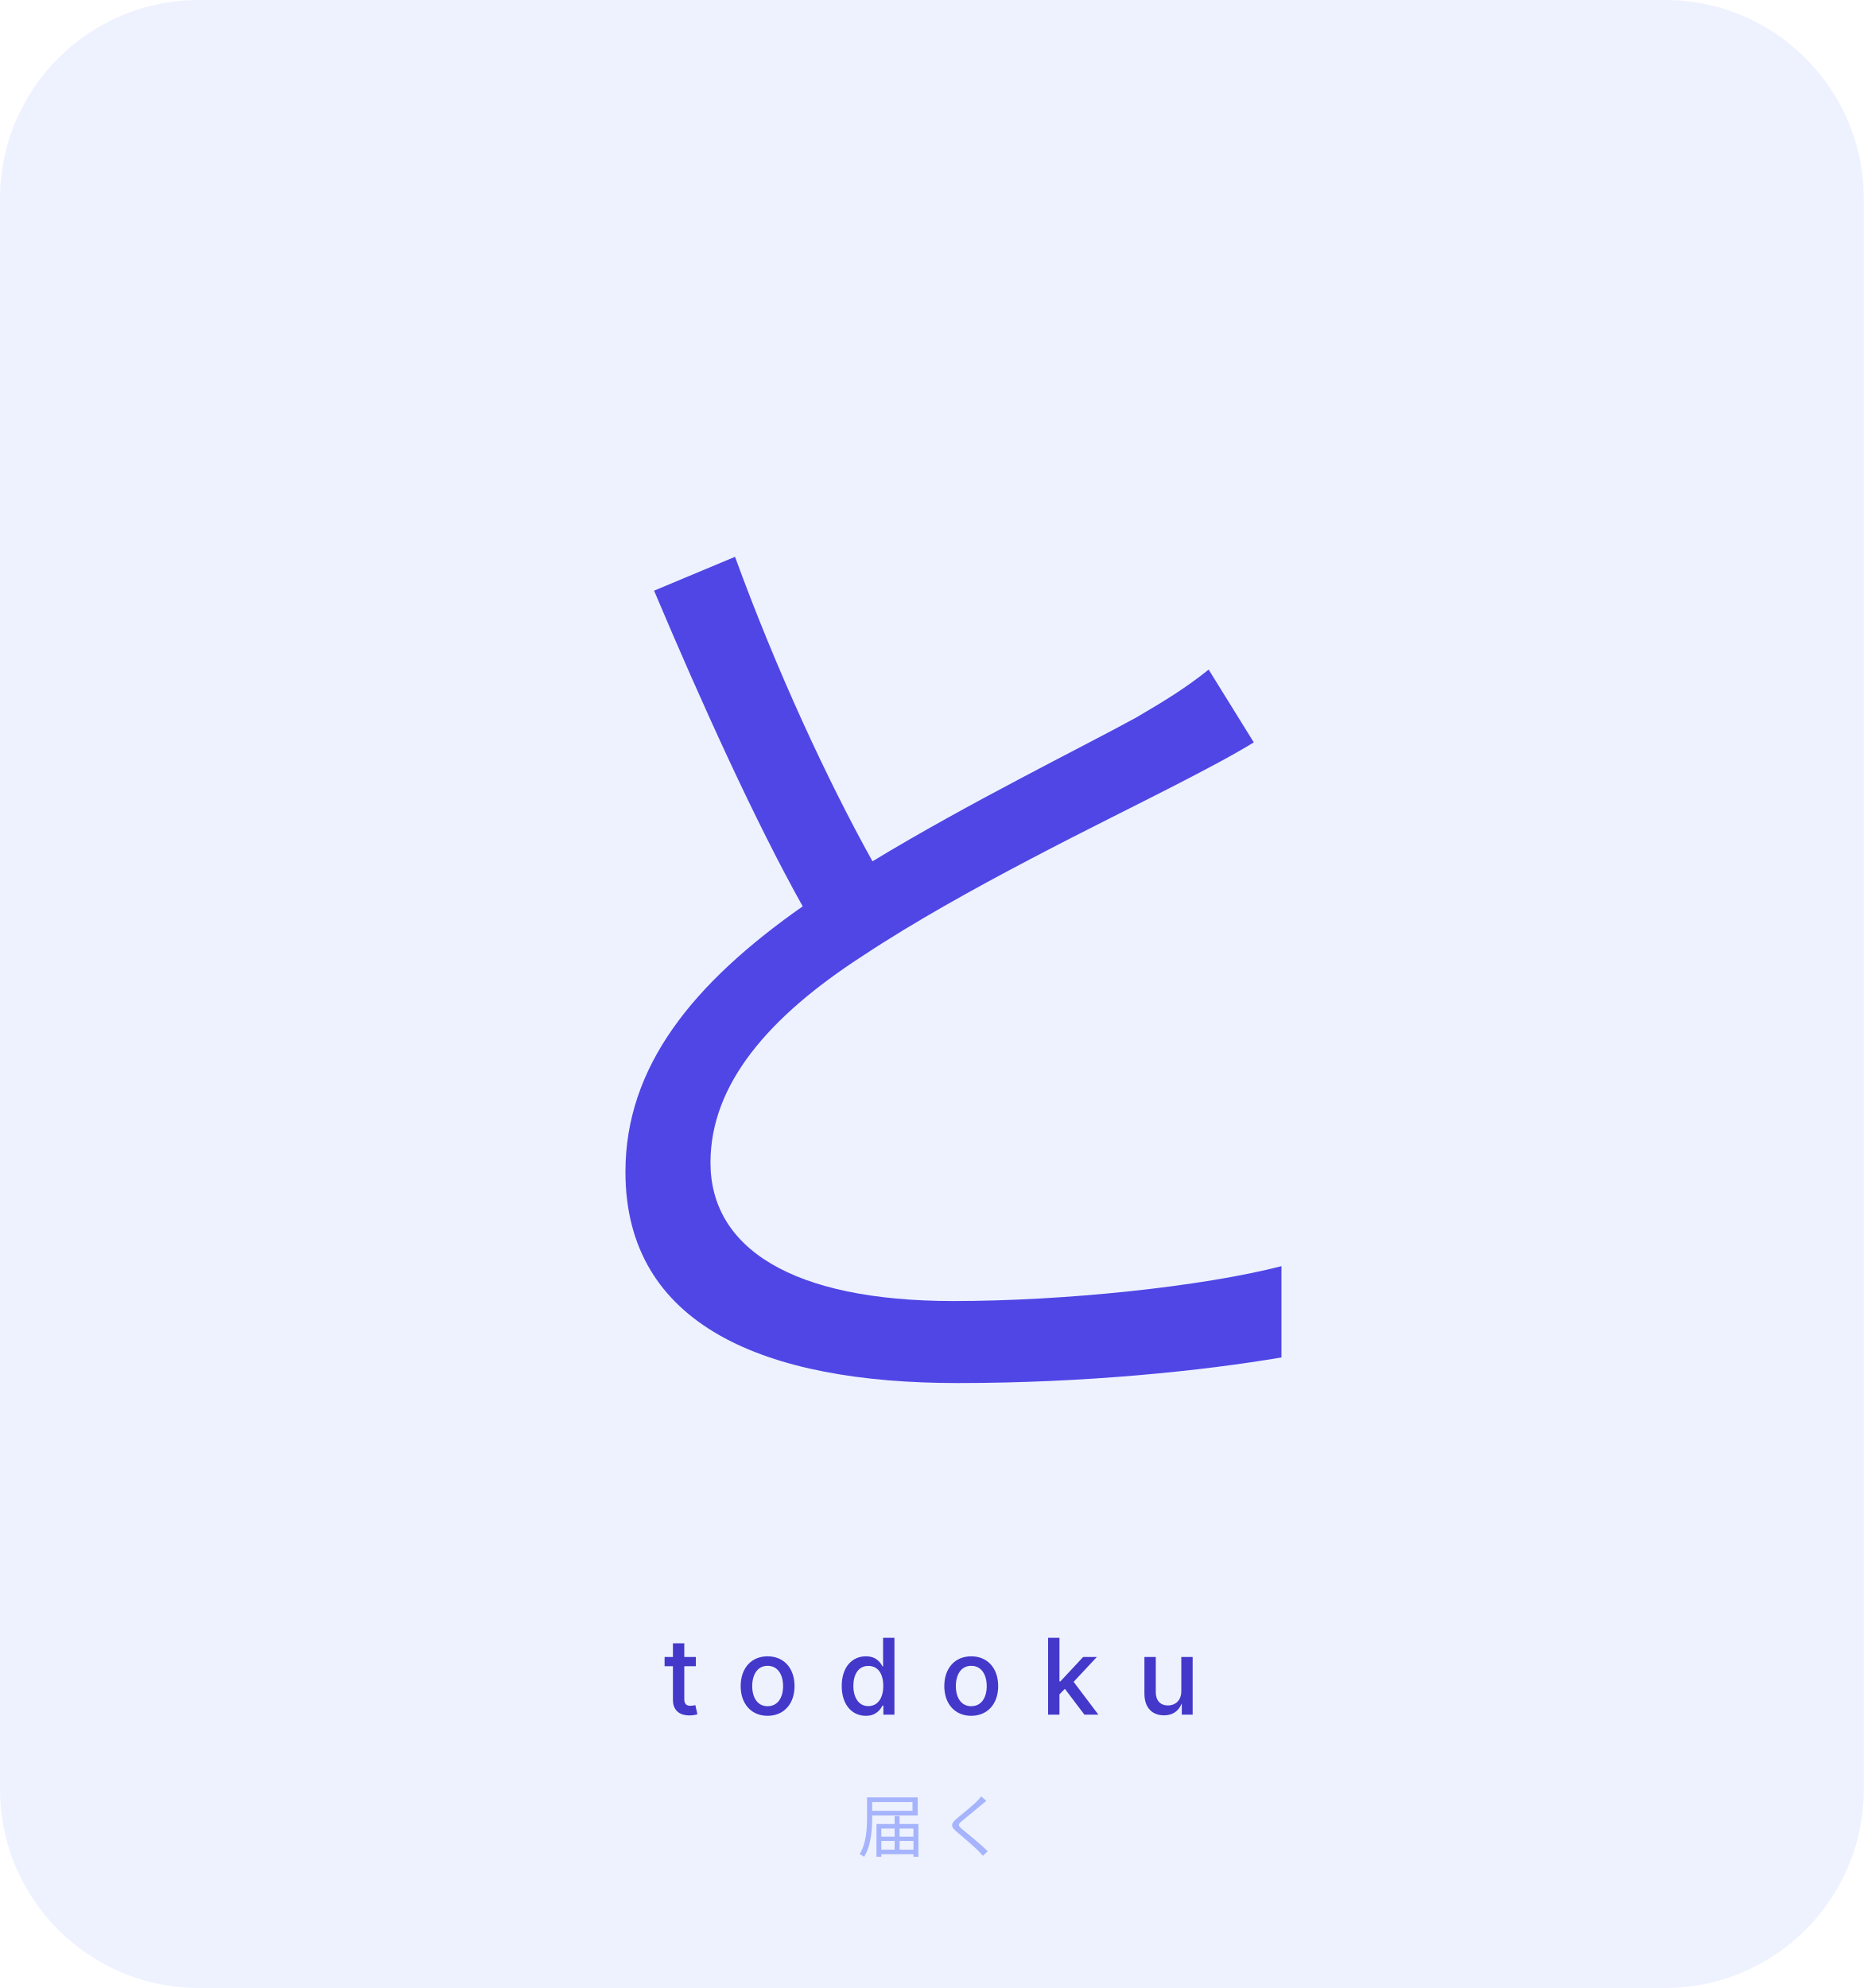
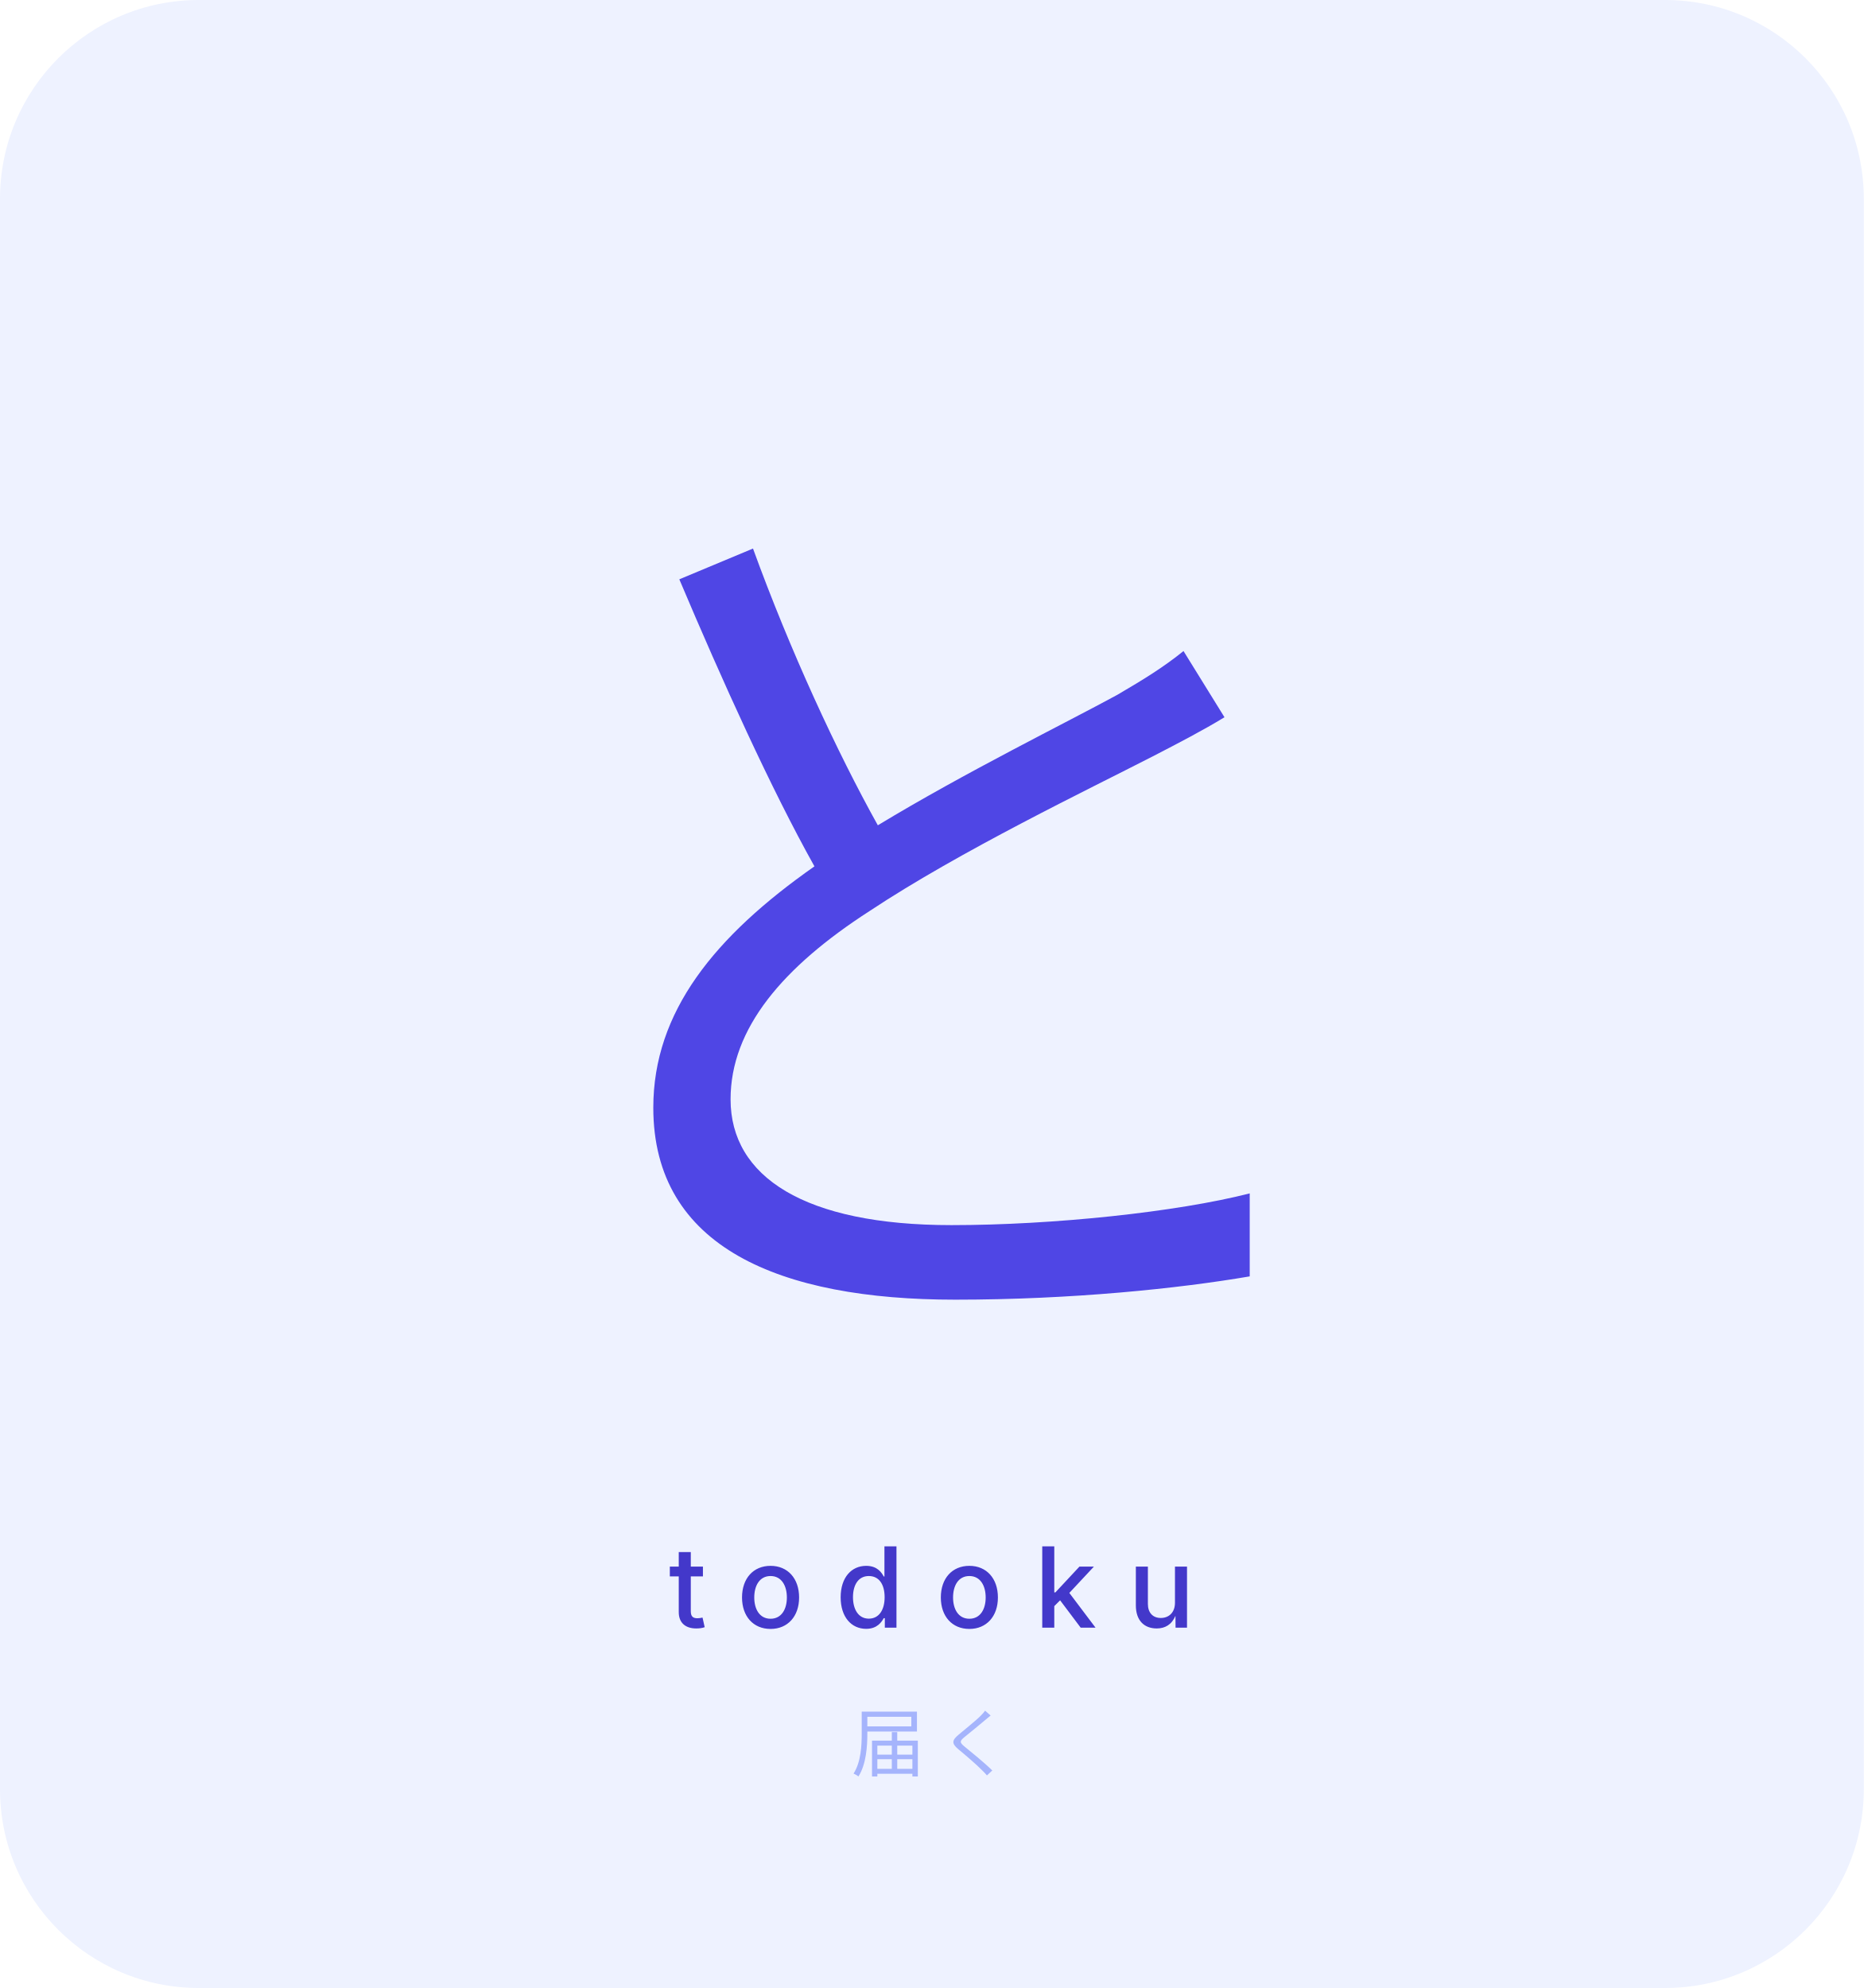
<svg xmlns="http://www.w3.org/2000/svg" viewBox="0 0 300 320" width="300" height="320">
  <rect x="0" y="0" width="300" height="320" rx="32" fill="#eef2ff" />
-   <text x="150" y="218" text-anchor="middle" font-family="'Hiragino Sans','Noto Sans JP',sans-serif" font-size="165" font-weight="500" fill="#4f46e5">と</text>
-   <text x="150" y="276" text-anchor="middle" font-family="-apple-system,BlinkMacSystemFont,'Segoe UI',sans-serif" font-size="17" font-weight="500" letter-spacing="6" fill="#4338ca">todoku</text>
-   <text x="150" y="298" text-anchor="middle" font-family="-apple-system,BlinkMacSystemFont,'Segoe UI',sans-serif" font-size="11" font-weight="400" letter-spacing="2" fill="#a5b4fc">届く</text>
+   <text x="150" y="205" text-anchor="middle" font-family="'Hiragino Sans','Noto Sans JP',sans-serif" font-size="150" font-weight="500" fill="#4f46e5">と</text>
+   <text x="150" y="262" text-anchor="middle" font-family="-apple-system,BlinkMacSystemFont,'Segoe UI',sans-serif" font-size="18" font-weight="500" letter-spacing="5" fill="#4338ca">todoku</text>
+   <text x="150" y="285" text-anchor="middle" font-family="-apple-system,BlinkMacSystemFont,'Segoe UI',sans-serif" font-size="12" font-weight="400" letter-spacing="2" fill="#a5b4fc">届く</text>
</svg>
